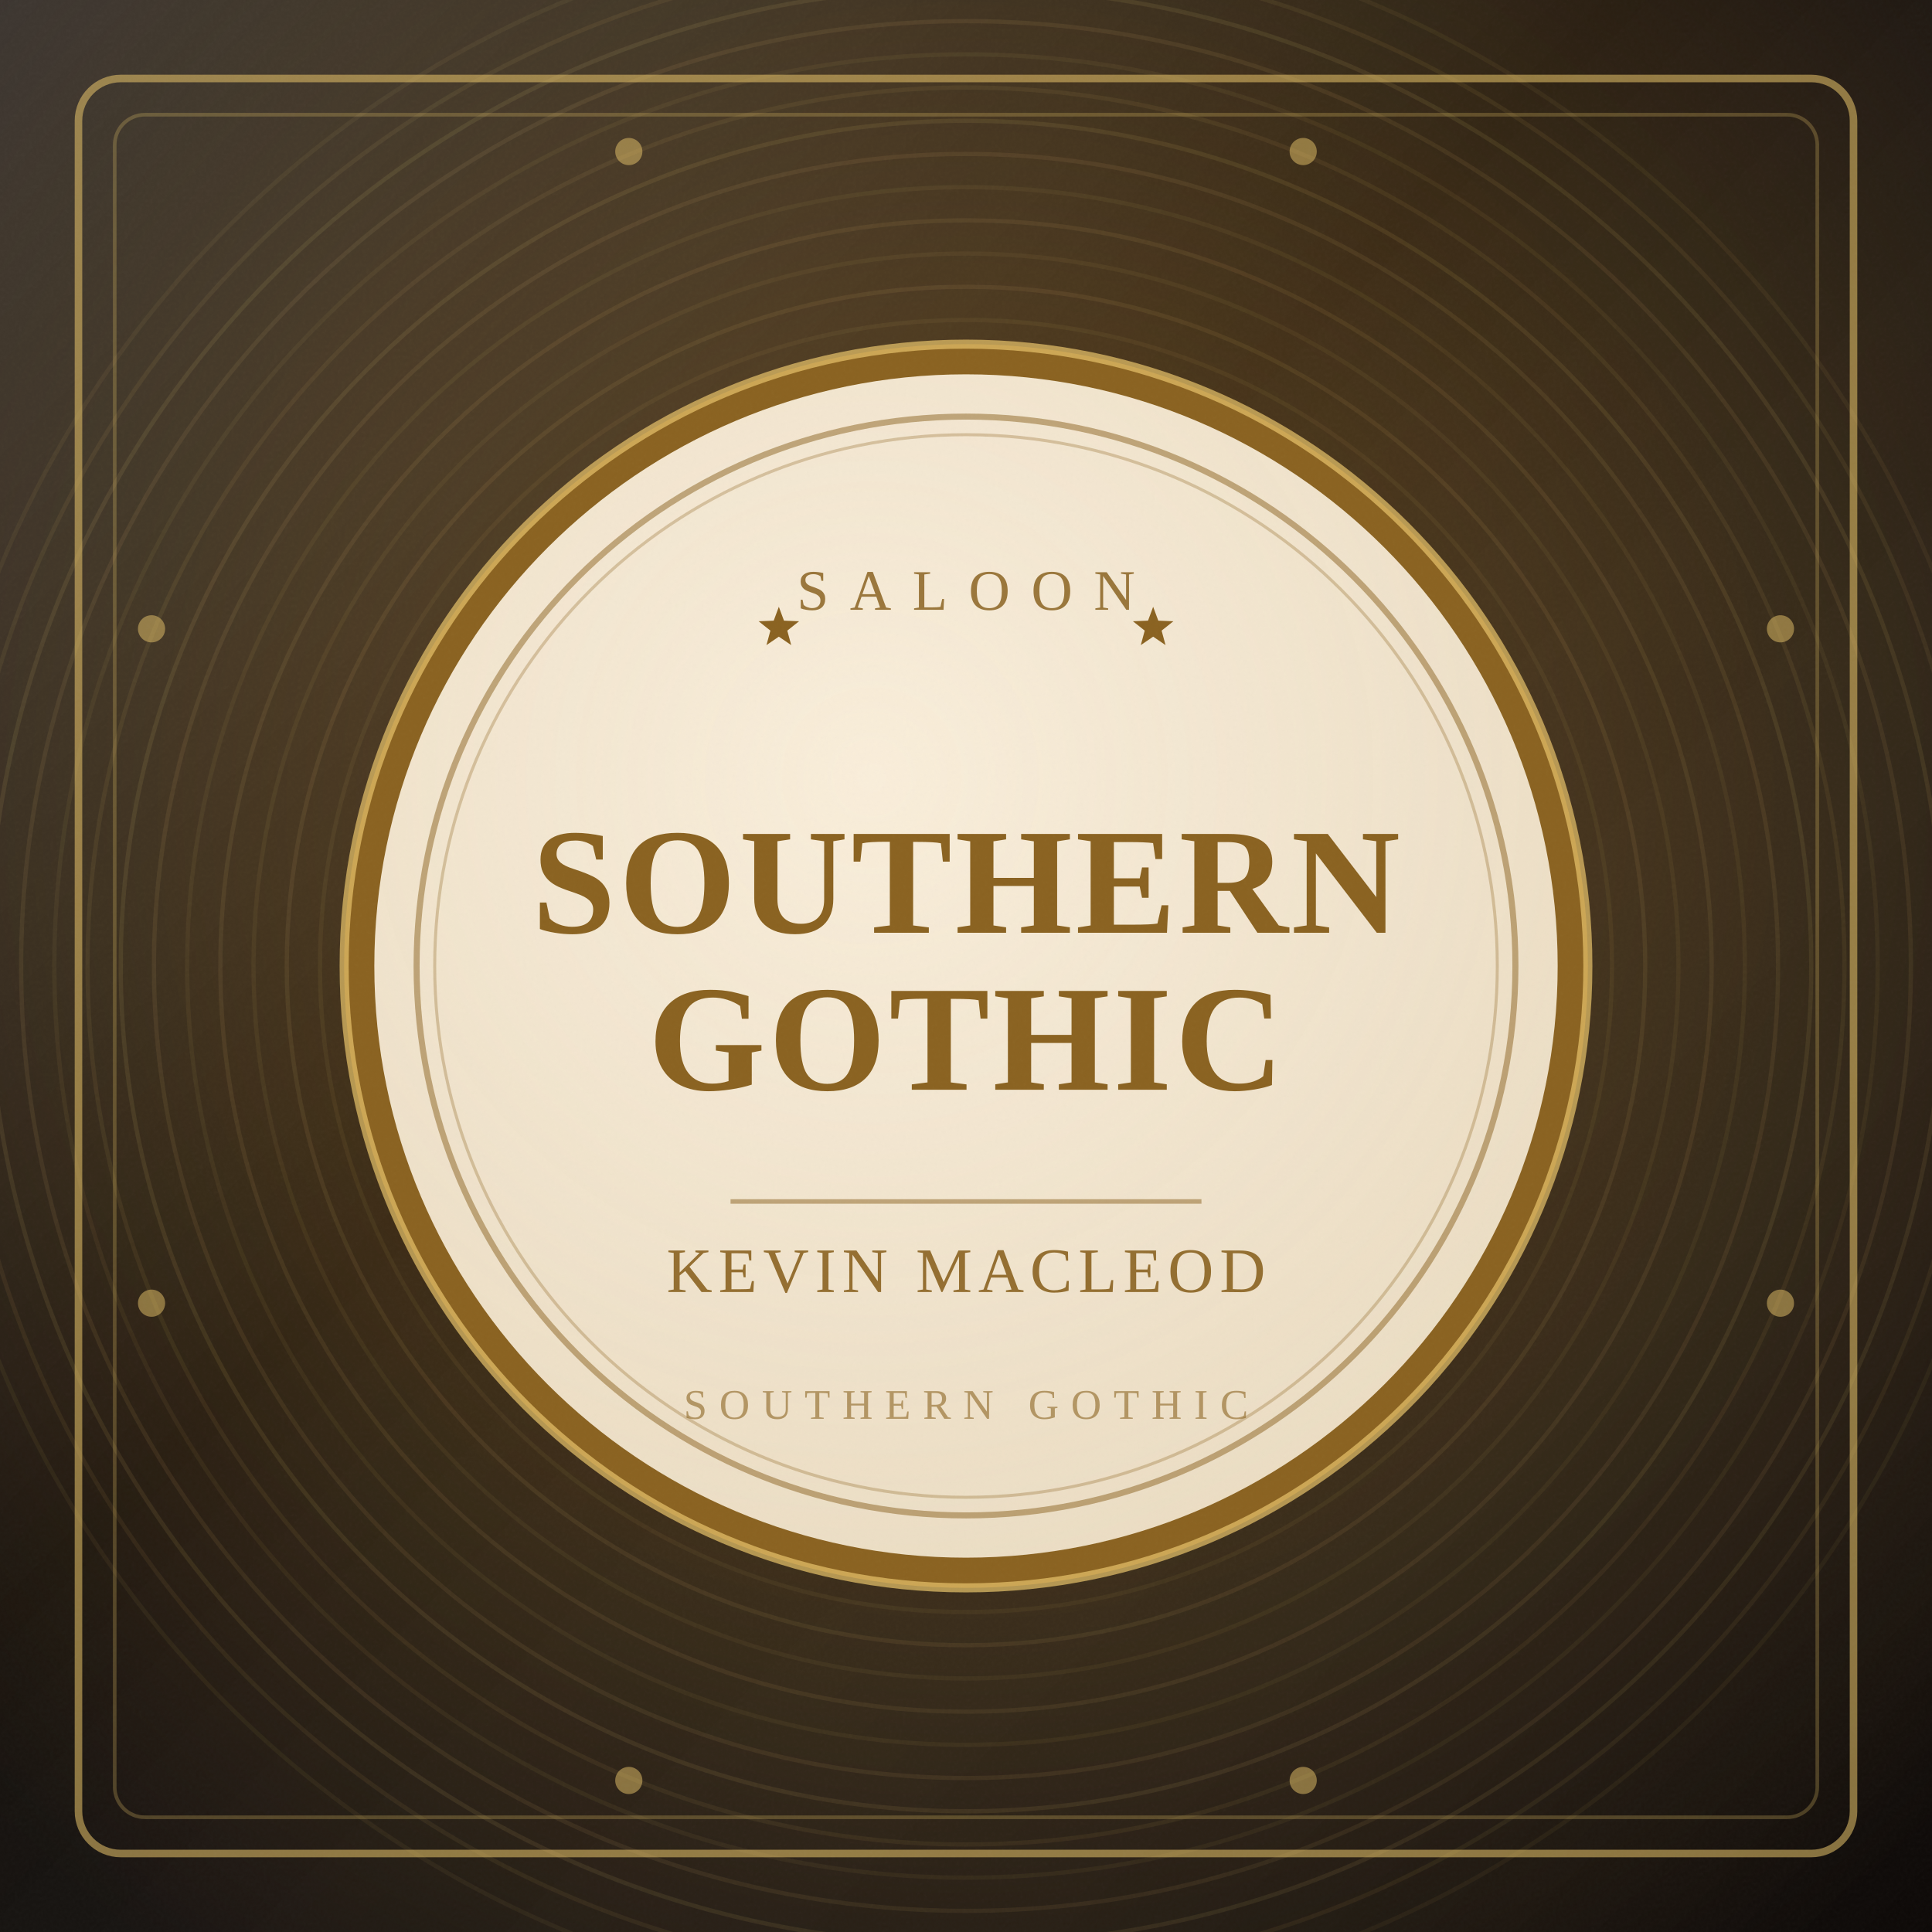
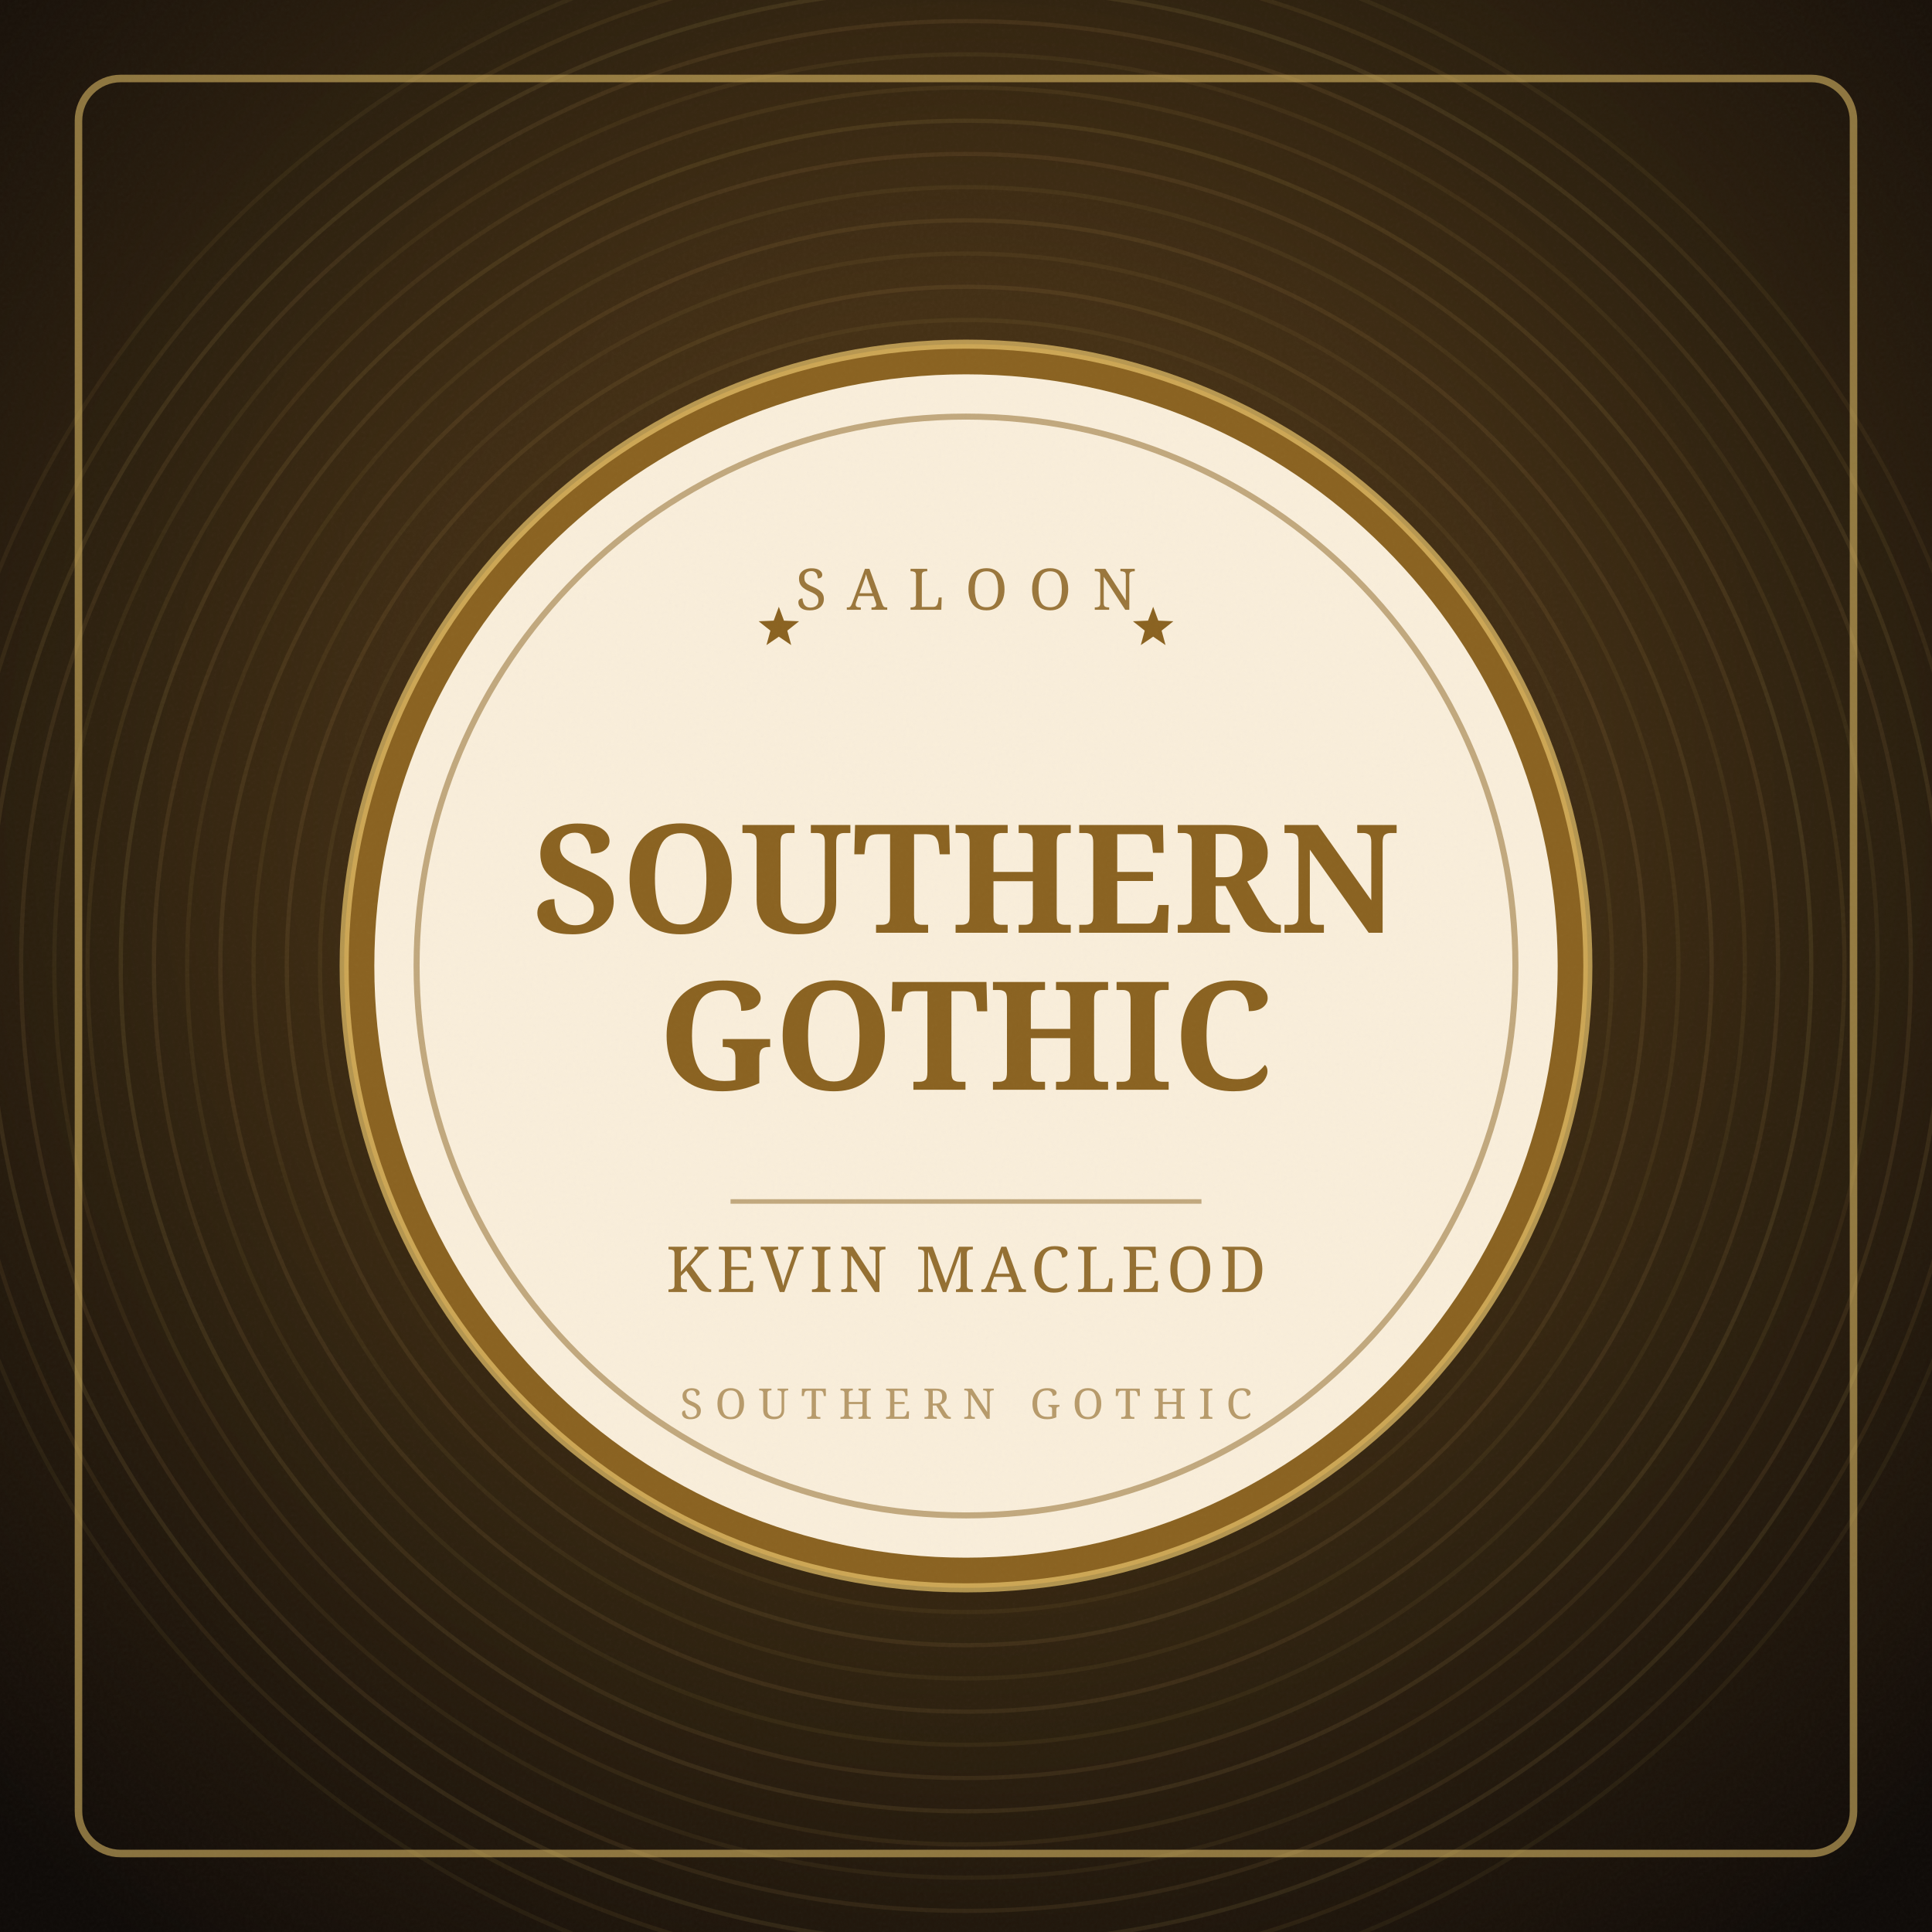
<svg xmlns="http://www.w3.org/2000/svg" viewBox="0 0 640 640" width="640" height="640" role="img" aria-label="Southern Gothic by Kevin MacLeod">
  <defs>
-     <radialGradient id="vig" cx="50%" cy="42%" r="72%">
+     <radialGradient id="v" cx="50%" cy="42%" r="72%">
      <stop offset="0%" stop-color="#8A6220" stop-opacity="0.55" />
-       <stop offset="100%" stop-color="#000000" stop-opacity="0.62" />
+       <stop offset="100%" stop-color="#000" stop-opacity="0.62" />
    </radialGradient>
-     <radialGradient id="lbl" cx="42%" cy="34%" r="78%">
-       <stop offset="0%" stop-color="#F9EEDA" />
-       <stop offset="100%" stop-color="#F9EEDA" stop-opacity="0.86" />
-     </radialGradient>
-     <linearGradient id="sheen" x1="0" y1="0" x2="1" y2="1">
-       <stop offset="0%" stop-color="#ffffff" stop-opacity="0.16" />
-       <stop offset="42%" stop-color="#ffffff" stop-opacity="0.02" />
-       <stop offset="100%" stop-color="#000000" stop-opacity="0.16" />
-     </linearGradient>
-     <filter id="paper" x="-10%" y="-10%" width="120%" height="120%">
-       <feTurbulence type="fractalNoise" baseFrequency="0.85" numOctaves="3" seed="706" result="n" />
-       <feColorMatrix in="n" type="saturate" values="0" />
+     <filter id="p" x="-10%" y="-10%" width="120%" height="120%">
+       <feTurbulence type="fractalNoise" baseFrequency="0.85" numOctaves="3" seed="706" />
+       <feColorMatrix type="saturate" values="0" />
      <feComponentTransfer>
        <feFuncA type="linear" slope="0.055" />
      </feComponentTransfer>
      <feComposite operator="in" in2="SourceGraphic" />
    </filter>
  </defs>
  <rect width="640" height="640" fill="#261A12" />
-   <rect width="640" height="640" fill="url(#vig)" />
+   <rect width="640" height="640" fill="url(#v)" />
  <circle cx="320" cy="320" r="214" fill="none" stroke="#E9C46A" stroke-opacity="0.062" stroke-width="1.4" />
  <circle cx="320" cy="320" r="225" fill="none" stroke="#E9C46A" stroke-opacity="0.086" stroke-width="1.4" />
  <circle cx="320" cy="320" r="236" fill="none" stroke="#E9C46A" stroke-opacity="0.062" stroke-width="1.4" />
  <circle cx="320" cy="320" r="247" fill="none" stroke="#E9C46A" stroke-opacity="0.086" stroke-width="1.4" />
  <circle cx="320" cy="320" r="258" fill="none" stroke="#E9C46A" stroke-opacity="0.062" stroke-width="1.4" />
  <circle cx="320" cy="320" r="269" fill="none" stroke="#E9C46A" stroke-opacity="0.086" stroke-width="1.4" />
  <circle cx="320" cy="320" r="280" fill="none" stroke="#E9C46A" stroke-opacity="0.098" stroke-width="1.4" />
  <circle cx="320" cy="320" r="291" fill="none" stroke="#E9C46A" stroke-opacity="0.074" stroke-width="1.4" />
  <circle cx="320" cy="320" r="302" fill="none" stroke="#E9C46A" stroke-opacity="0.062" stroke-width="1.4" />
  <circle cx="320" cy="320" r="313" fill="none" stroke="#E9C46A" stroke-opacity="0.086" stroke-width="1.4" />
  <circle cx="320" cy="320" r="324" fill="none" stroke="#E9C46A" stroke-opacity="0.098" stroke-width="1.4" />
  <circle cx="320" cy="320" r="335" fill="none" stroke="#E9C46A" stroke-opacity="0.074" stroke-width="1.4" />
  <circle cx="320" cy="320" r="346" fill="none" stroke="#E9C46A" stroke-opacity="0.062" stroke-width="1.4" />
-   <rect width="640" height="640" fill="url(#sheen)" />
  <rect x="26" y="26" width="588" height="588" rx="14" fill="none" stroke="#E9C46A" stroke-opacity="0.55" stroke-width="2.5" />
-   <rect x="38" y="38" width="564" height="564" rx="10" fill="none" stroke="#E9C46A" stroke-opacity="0.26" stroke-width="1.2" />
-   <circle cx="589.8" cy="431.7" r="4.5" fill="#E9C46A" fill-opacity="0.5" />
-   <circle cx="431.7" cy="589.8" r="4.5" fill="#E9C46A" fill-opacity="0.5" />
-   <circle cx="208.3" cy="589.8" r="4.5" fill="#E9C46A" fill-opacity="0.5" />
-   <circle cx="50.2" cy="431.7" r="4.5" fill="#E9C46A" fill-opacity="0.5" />
-   <circle cx="50.2" cy="208.3" r="4.5" fill="#E9C46A" fill-opacity="0.5" />
-   <circle cx="208.3" cy="50.2" r="4.5" fill="#E9C46A" fill-opacity="0.5" />
-   <circle cx="431.7" cy="50.2" r="4.5" fill="#E9C46A" fill-opacity="0.5" />
-   <circle cx="589.8" cy="208.3" r="4.5" fill="#E9C46A" fill-opacity="0.5" />
  <g transform="rotate(0 320 320)">
    <circle cx="320" cy="320" r="206" fill="#8A6220" stroke="#E9C46A" stroke-opacity="0.7" stroke-width="3" />
-     <circle cx="320" cy="320" r="196" fill="url(#lbl)" />
+     <circle cx="320" cy="320" r="196" fill="#F9EEDA" />
    <circle cx="320" cy="320" r="182" fill="none" stroke="#8A6220" stroke-opacity="0.5" stroke-width="2" />
-     <circle cx="320" cy="320" r="176" fill="none" stroke="#8A6220" stroke-opacity="0.3" stroke-width="1" />
-     <text x="320" y="202" text-anchor="middle" font-family="Georgia, 'Times New Roman', serif" font-size="19" letter-spacing="7" fill="#8A6220" fill-opacity="0.85">SALOON</text>
+     <text x="320" y="202" text-anchor="middle" font-family="Georgia, serif" font-size="19" letter-spacing="7" fill="#8A6220" fill-opacity="0.85">SALOON</text>
    <polygon points="258.0,201.0 259.7,205.6 264.7,205.8 260.8,208.9 262.1,213.7 258.0,210.9 253.9,213.7 255.2,208.9 251.3,205.8 256.3,205.6" fill="#8A6220" />
    <polygon points="382.0,201.0 383.7,205.6 388.7,205.8 384.8,208.9 386.1,213.7 382.0,210.9 377.9,213.7 379.2,208.9 375.3,205.8 380.3,205.6" fill="#8A6220" />
-     <g font-family="Georgia, 'Times New Roman', serif" font-weight="bold" fill="#8A6220">
-       <text x="320" y="309.0" text-anchor="middle" font-size="50" letter-spacing="1">SOUTHERN</text>
-       <text x="320" y="361.0" text-anchor="middle" font-size="50" letter-spacing="1">GOTHIC</text>
+     <g font-family="Georgia, serif" font-weight="bold" fill="#8A6220">
+       <text x="320" y="309.0" text-anchor="middle" font-size="50">SOUTHERN</text>
+       <text x="320" y="361.0" text-anchor="middle" font-size="50">GOTHIC</text>
    </g>
    <line x1="242" y1="398" x2="398" y2="398" stroke="#8A6220" stroke-opacity="0.5" stroke-width="1.5" />
-     <text x="320" y="428" text-anchor="middle" font-family="Georgia, 'Times New Roman', serif" font-size="21" letter-spacing="2" fill="#8A6220" fill-opacity="0.9">KEVIN MACLEOD</text>
-     <text x="320" y="470" text-anchor="middle" font-family="Georgia, 'Times New Roman', serif" font-size="14" letter-spacing="4" fill="#8A6220" fill-opacity="0.6">SOUTHERN GOTHIC</text>
+     <text x="320" y="428" text-anchor="middle" font-family="Georgia, serif" font-size="21" letter-spacing="2" fill="#8A6220" fill-opacity="0.9">KEVIN MACLEOD</text>
+     <text x="320" y="470" text-anchor="middle" font-family="Georgia, serif" font-size="14" letter-spacing="4" fill="#8A6220" fill-opacity="0.6">SOUTHERN GOTHIC</text>
  </g>
-   <rect width="640" height="640" filter="url(#paper)" fill="#ffffff" opacity="0.5" />
+   <rect width="640" height="640" filter="url(#p)" fill="#fff" opacity="0.5" />
</svg>
